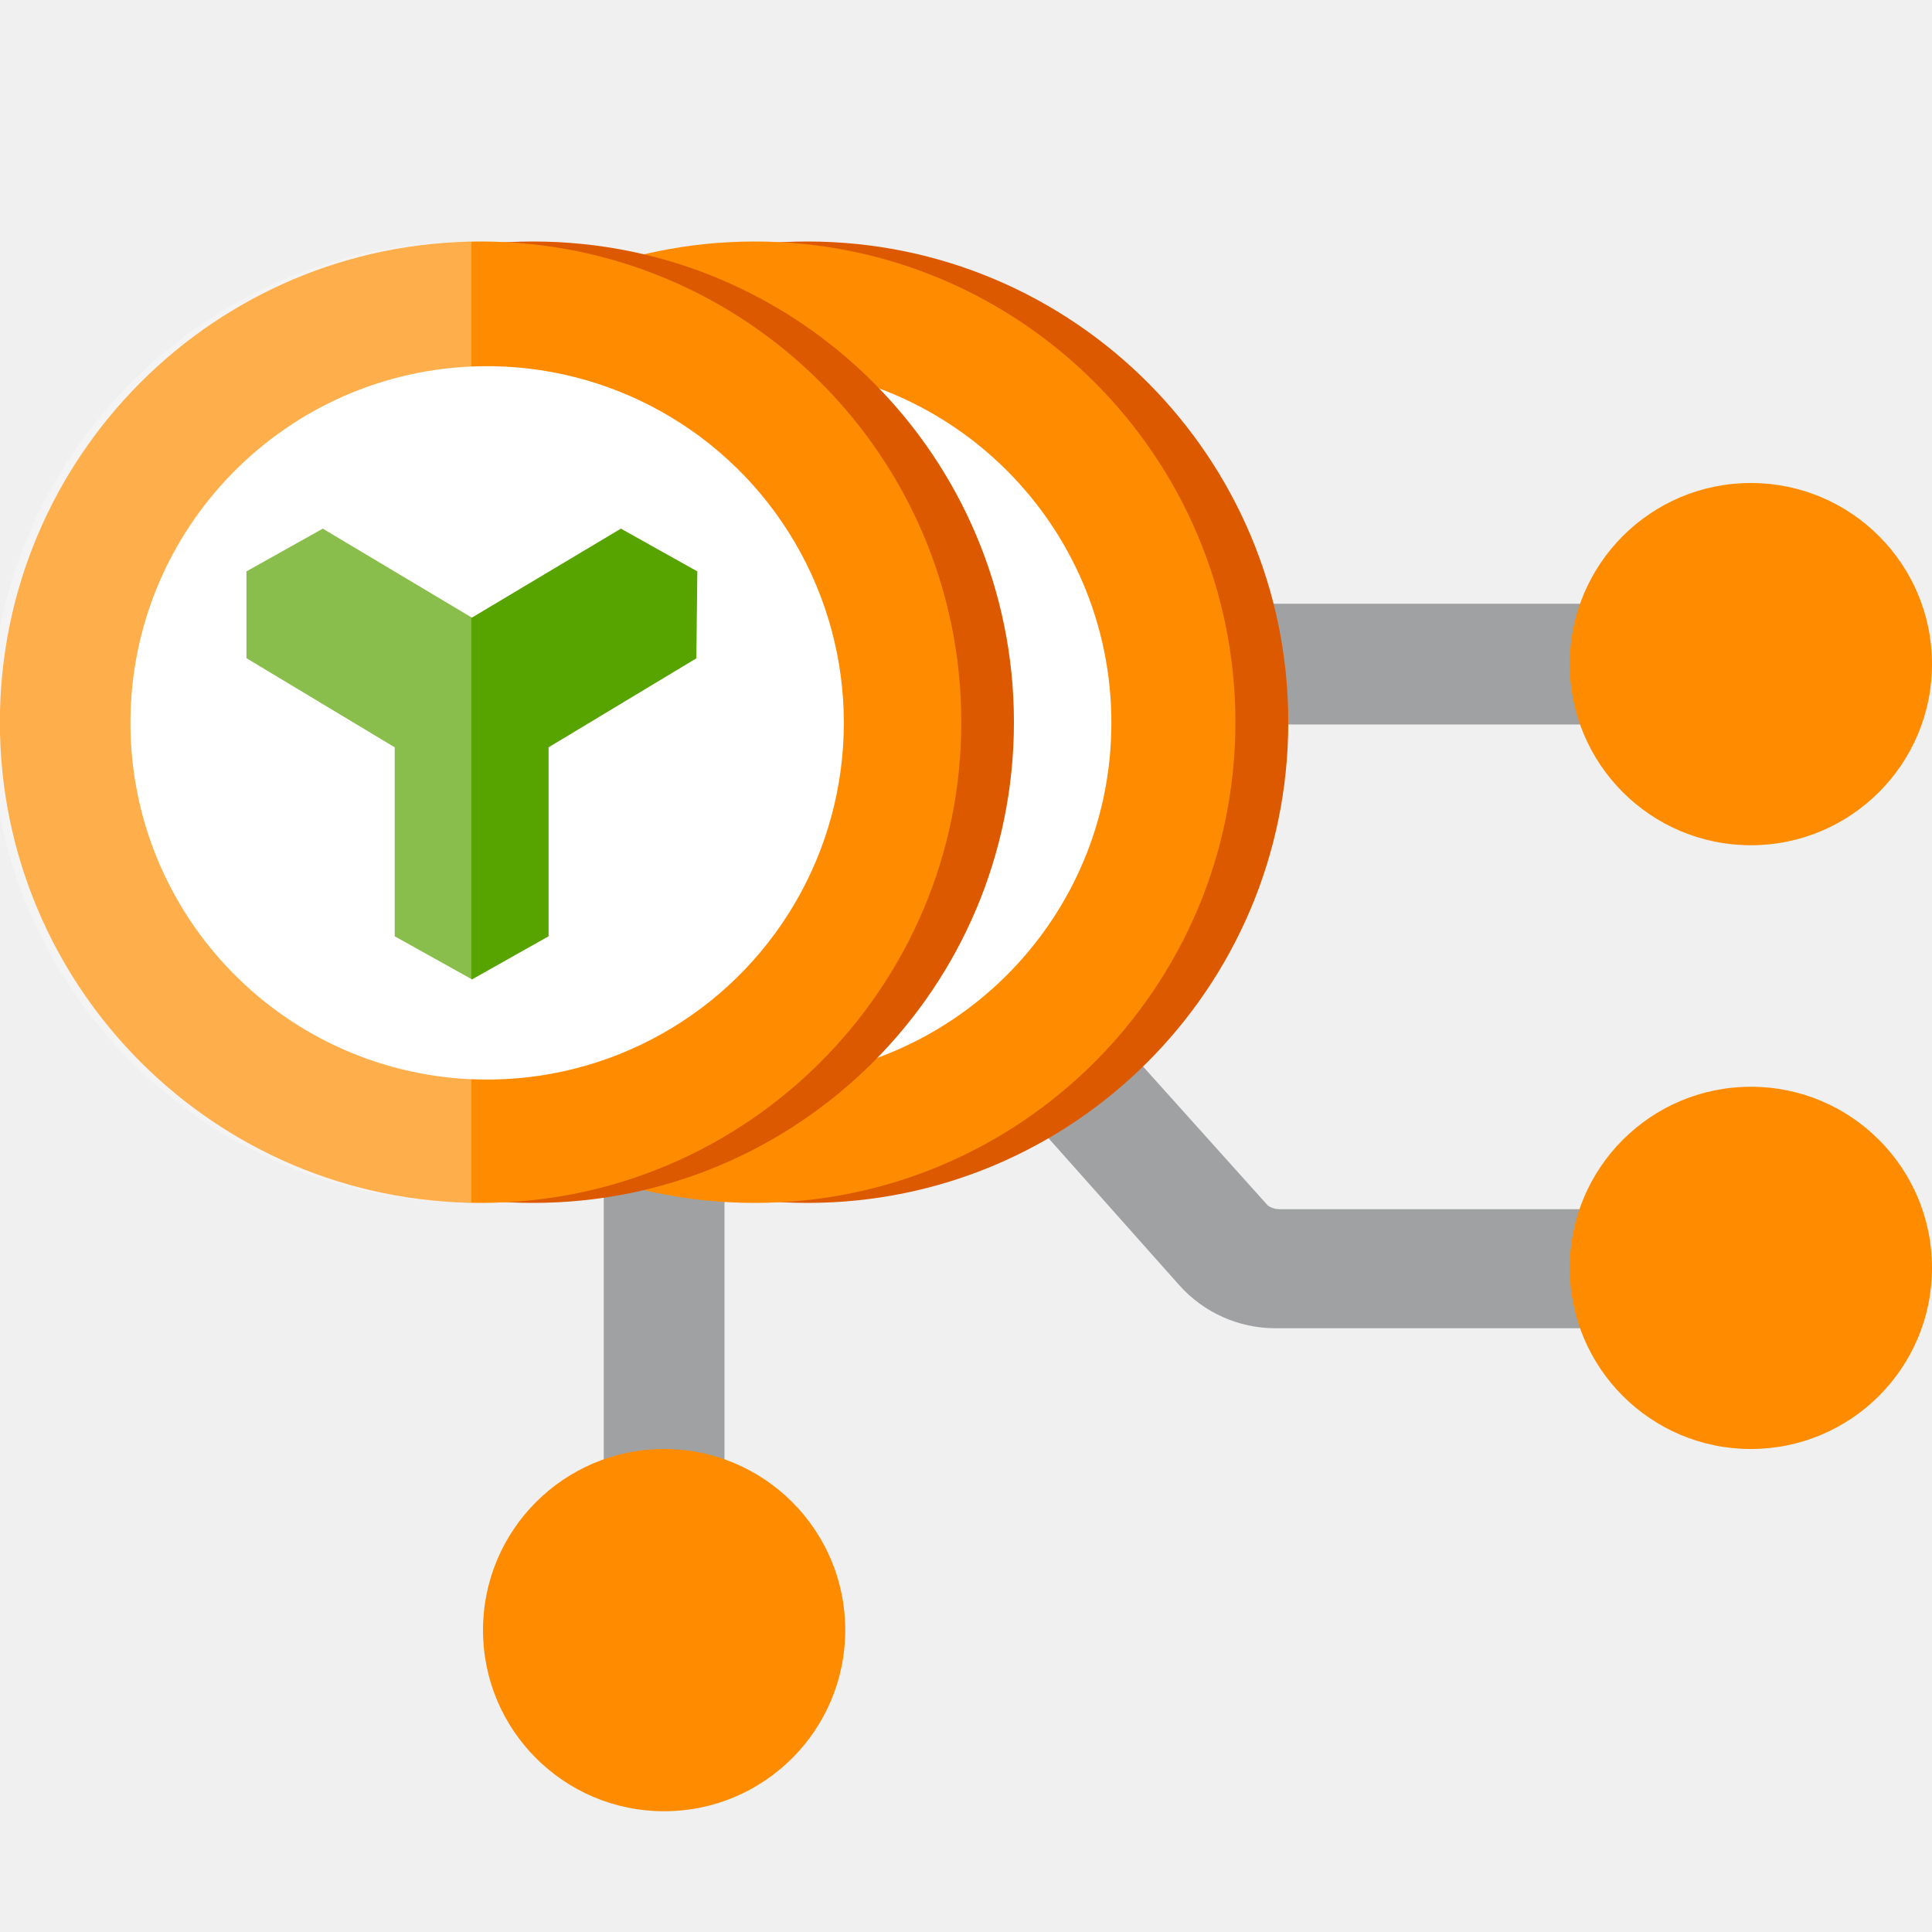
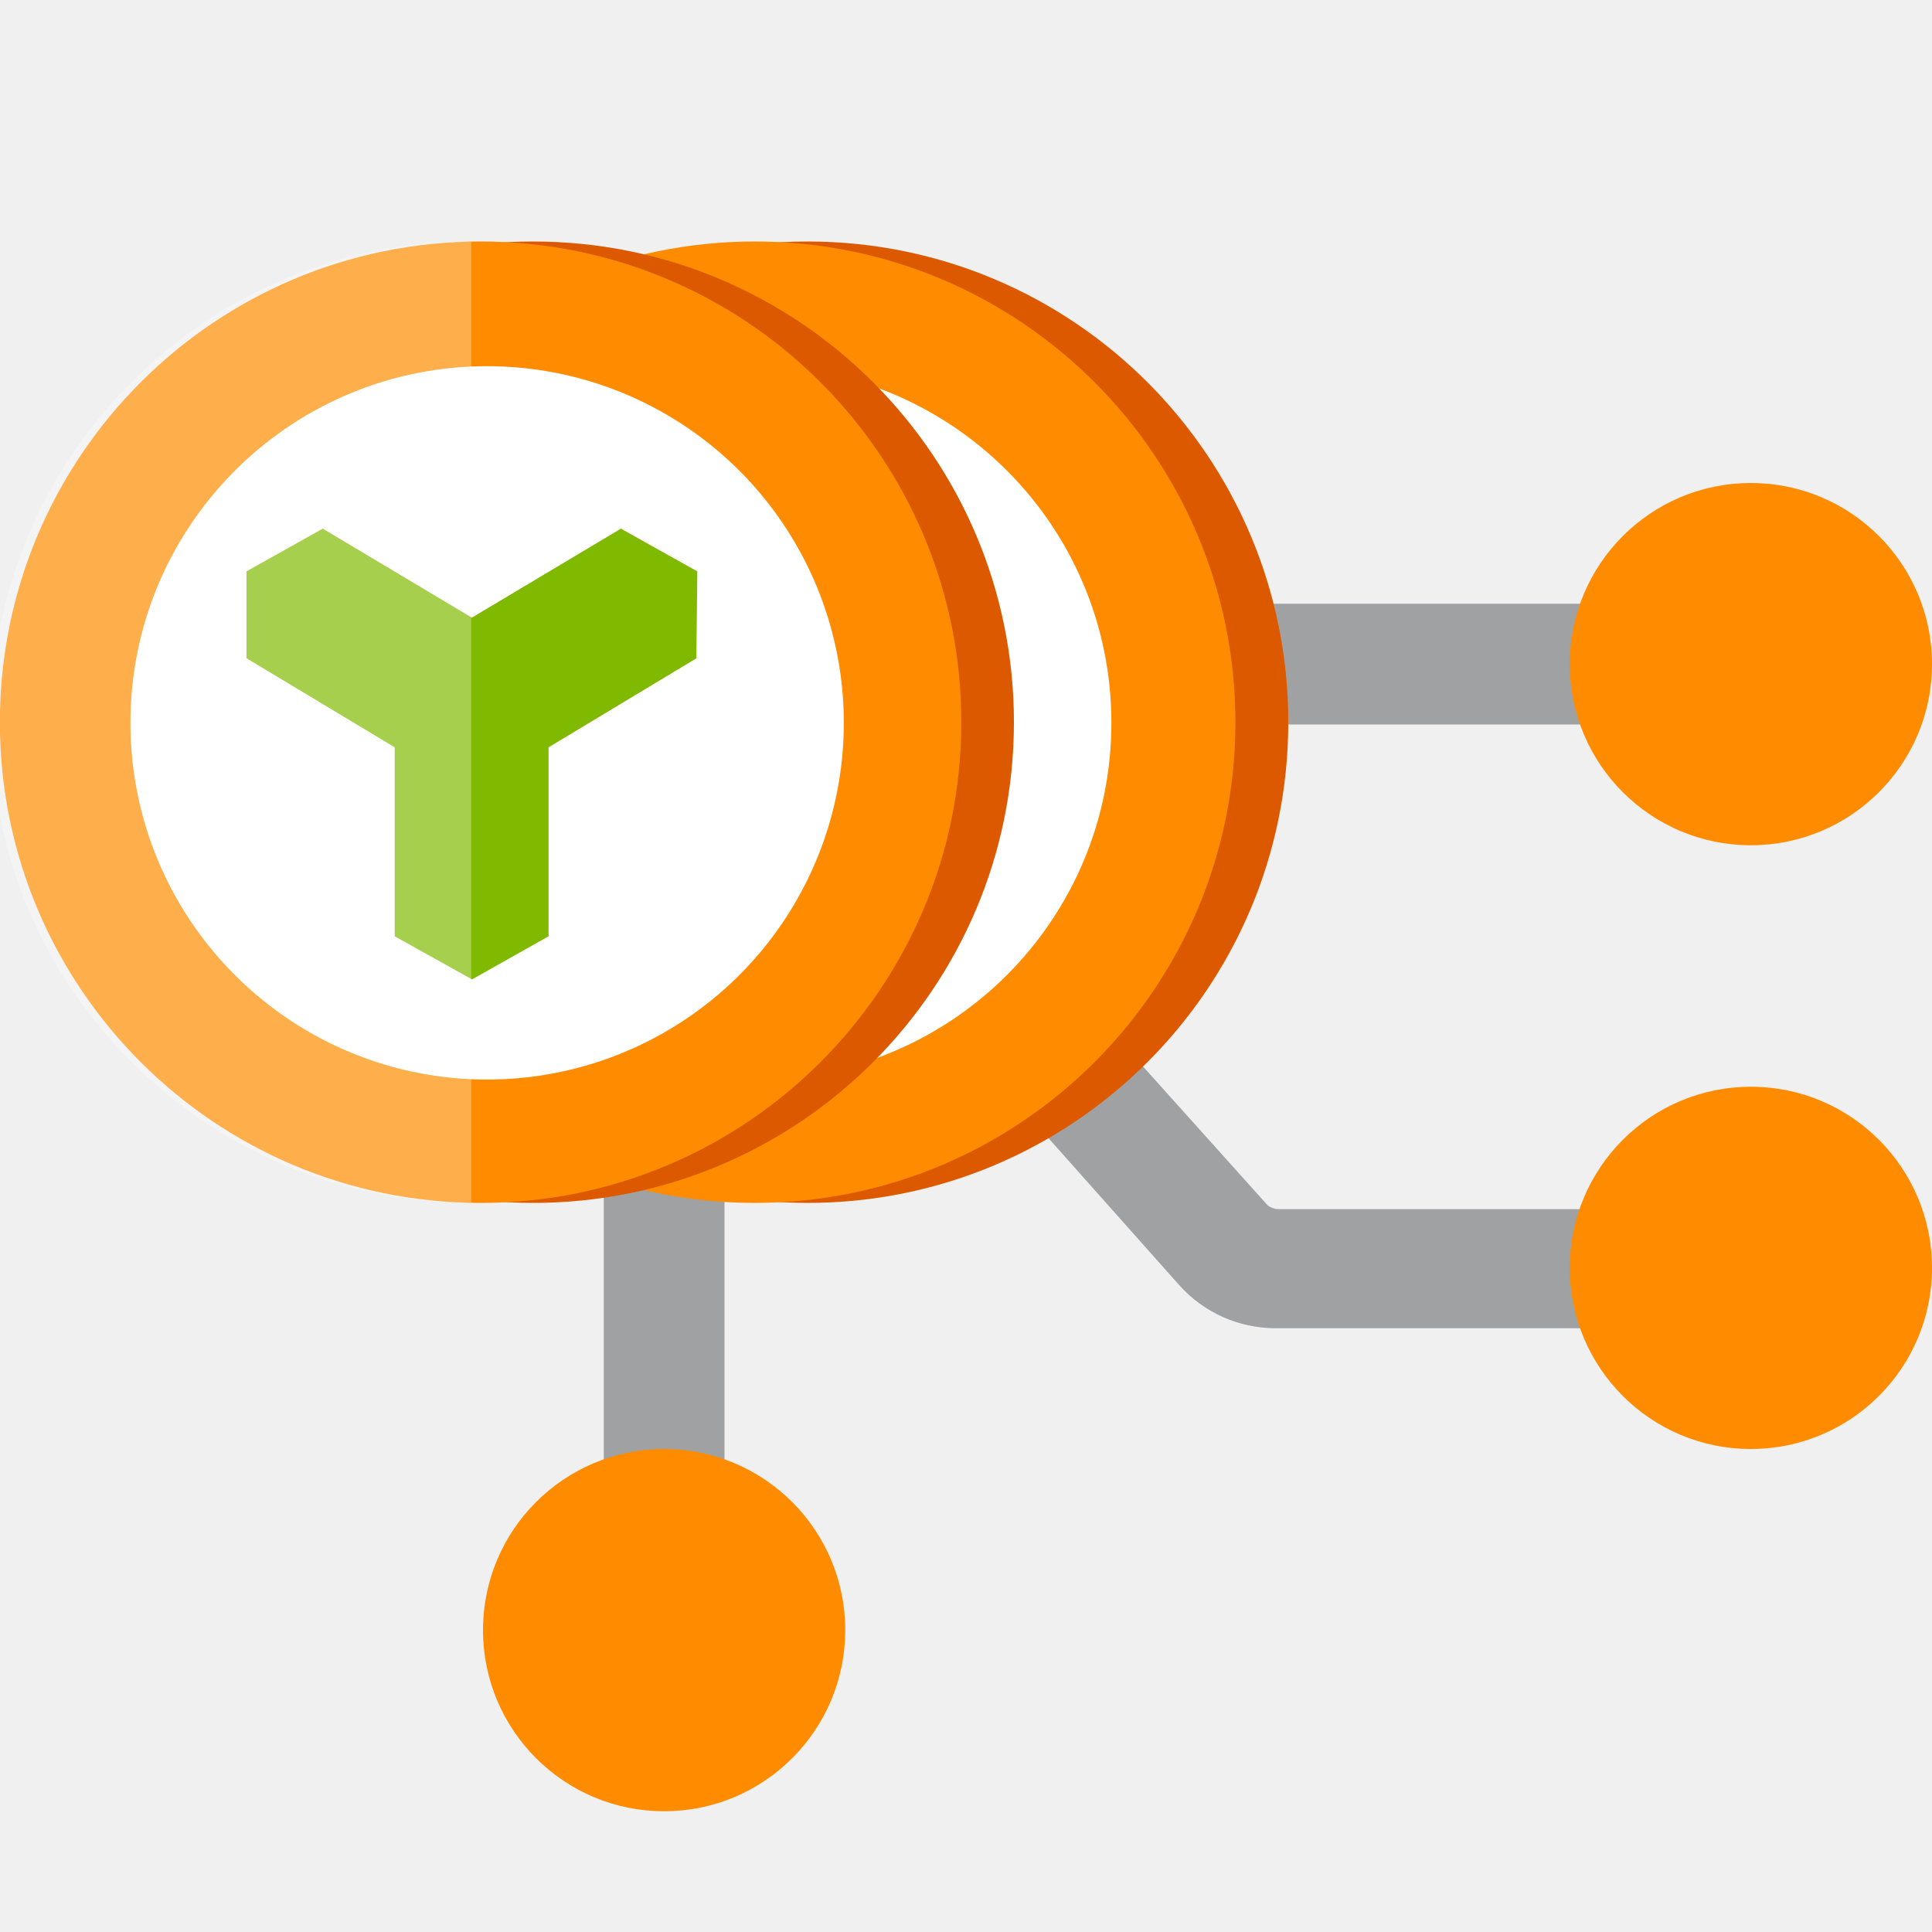
- <svg xmlns="http://www.w3.org/2000/svg" viewBox="0 0 16 16" class="msportalfx-svg-placeholder" role="presentation" focusable="false">
-   <g>
-     <path fill-rule="evenodd" clip-rule="evenodd" d="M10.562 11a1.066 1.066 0 0 1-.797-.358L6 6.41l.566-.808L10.5 9.984c.029.02.063.03.098.03h3.914l.02.986h-3.97Z" class="msportalfx-svg-c03" />
-     <path fill-rule="evenodd" clip-rule="evenodd" d="M3 5h11v1H3V5Zm3 1.8v6H5v-6h1Z" class="msportalfx-svg-c03" />
-     <path d="M5.5 15a1.5 1.5 0 1 0 0-3 1.5 1.5 0 0 0 0 3Zm9-8a1.5 1.5 0 1 0 0-3 1.5 1.5 0 0 0 0 3Z" class="msportalfx-svg-c10" />
-     <path d="M6.686 9.962A3.98 3.98 0 1 0 6.69 2a3.98 3.98 0 0 0-.004 7.962Z" class="msportalfx-svg-c09" />
-     <path d="M6.25 9.962A3.98 3.98 0 1 0 6.25 2a3.98 3.98 0 0 0 0 7.962Z" class="msportalfx-svg-c10" />
-     <path d="M6.25 8.94a2.954 2.954 0 1 0 0-5.908 2.954 2.954 0 0 0 0 5.908Z" class="msportalfx-svg-c01" />
-     <path d="M4.414 9.962A3.98 3.98 0 1 0 4.418 2a3.98 3.98 0 0 0-.004 7.962Z" class="msportalfx-svg-c09" />
-     <path d="M3.98 9.962A3.98 3.98 0 1 0 3.98 2a3.98 3.98 0 0 0 0 7.962Z" class="msportalfx-svg-c10" />
-     <path d="M3.98 8.94a2.954 2.954 0 1 0 0-5.907 2.954 2.954 0 0 0 0 5.907Z" class="msportalfx-svg-c01" />
-     <path d="m5.775 4.732-.633-.354-1.234.737-1.235-.737-.632.354v.719l1.228.738v1.565l.64.357.634-.357V6.189l1.224-.737.008-.72Z" class="msportalfx-svg-c14" />
-     <path fill-rule="evenodd" clip-rule="evenodd" d="M3.903 2a3.98 3.98 0 0 0 0 7.96V2Z" fill-opacity=".3" class="msportalfx-svg-c01" />
-     <path d="M14.5 12a1.5 1.5 0 1 0 0-3 1.5 1.5 0 0 0 0 3Z" class="msportalfx-svg-c10" />
-   </g>
+ <svg fill="none" viewBox="0 0 16 16" class="msportalfx-svg-placeholder">
+   <path fill="#A0A1A2" fill-rule="evenodd" d="M10.562 11a1.07 1.07 0 0 1-.797-.358L6 6.41l.566-.808L10.5 9.984q.044.03.098.03h3.914l.02.986z" clip-rule="evenodd" />
+   <path fill="#A0A1A2" fill-rule="evenodd" d="M3 5h11v1H3zm3 1.8v6H5v-6z" clip-rule="evenodd" />
+   <path fill="#FF8C00" d="M5.5 15a1.5 1.5 0 1 0 0-3 1.5 1.5 0 0 0 0 3m9-8a1.5 1.5 0 1 0 0-3 1.5 1.5 0 0 0 0 3" />
+   <path fill="#DD5900" d="M6.686 9.962A3.98 3.98 0 1 0 6.69 2a3.98 3.98 0 0 0-.004 7.962" />
+   <path fill="#FF8C00" d="M6.25 9.962A3.98 3.98 0 1 0 6.25 2a3.98 3.98 0 0 0 0 7.962" />
+   <path fill="#fff" d="M6.25 8.94a2.954 2.954 0 1 0 0-5.908 2.954 2.954 0 0 0 0 5.908" />
+   <path fill="#DD5900" d="M4.414 9.962A3.98 3.98 0 1 0 4.418 2a3.98 3.98 0 0 0-.004 7.962" />
+   <path fill="#FF8C00" d="M3.98 9.962A3.98 3.98 0 1 0 3.98 2a3.98 3.98 0 0 0 0 7.962" />
+   <path fill="#fff" d="M3.98 8.94a2.954 2.954 0 1 0 0-5.907 2.954 2.954 0 0 0 0 5.907" />
+   <path fill="#7FBA00" d="m5.775 4.732-.633-.354-1.234.737-1.235-.737-.632.354v.719l1.228.738v1.565l.64.357.634-.357V6.189l1.224-.737z" />
+   <path fill="#fff" fill-opacity=".3" fill-rule="evenodd" d="M3.903 2a3.98 3.98 0 0 0 0 7.96z" clip-rule="evenodd" />
+   <path fill="#FF8C00" d="M14.5 12a1.5 1.5 0 1 0 0-3 1.5 1.5 0 0 0 0 3" />
  <style>.msportalfx-svg-c01{fill:#fff}.msportalfx-svg-c02{fill:#e5e5e5}.msportalfx-svg-c03{fill:#a0a1a2}.msportalfx-svg-c04{fill:#7a7a7a}.msportalfx-svg-c05{fill:#3e3e3e}.msportalfx-svg-c06{fill:#1e1e1e}.msportalfx-svg-c07{fill:#0f0f0f}.msportalfx-svg-c08{fill:#ba141a}.msportalfx-svg-c09{fill:#dd5900}.msportalfx-svg-c10{fill:#ff8c00}.msportalfx-svg-c11{fill:#fcd116}.msportalfx-svg-c12{fill:#fee087}.msportalfx-svg-c13{fill:#b8d432}.msportalfx-svg-c14,.msportalfx-svg-c32{fill:#57a300}.msportalfx-svg-c15{fill:#59b4d9}.msportalfx-svg-c16{fill:#3999c6}.msportalfx-svg-c17{fill:#804998}.msportalfx-svg-c18{fill:#ec008c}.msportalfx-svg-c19{fill:#0072c6}.msportalfx-svg-c20{fill:#68217a}.msportalfx-svg-c21{fill:#00188f}.msportalfx-svg-c22{fill:#e81123}.fxs-mode-light .msportalfx-svg-c22{fill:#a4262c}.msportalfx-svg-c23{fill:#cae3f3}.msportalfx-svg-c24{fill:#59aed3}.msportalfx-svg-c25{fill:#4c3b12}.msportalfx-svg-c26{fill:#be9555}.msportalfx-svg-c27{fill:#4f4d52}.msportalfx-svg-c28{fill:#ef6f59}.msportalfx-svg-c29{fill:#f7cb64}.msportalfx-svg-c30{fill:#fdd8db}.msportalfx-svg-c31{fill:#f6ffec}.msportalfx-svg-c33{fill:#8a2da5}.msportalfx-svg-c34{fill:#e00b1c}.msportalfx-svg-c35{fill:#015cda}.msportalfx-svg-c36{fill:#5db300}.msportalfx-svg-c97{fill:#ffb900}.msportalfx-svg-c98{fill:#00a4ef}.msportalfx-svg-c99{fill:#f25022}.msportalfx-inverted-theme .msportalfx-svg-c05,.fxs-theme-dark .msportalfx-svg-c05{fill:#777}.msportalfx-inverted-theme .msportalfx-svg-c07,.fxs-theme-dark .msportalfx-svg-c07{fill:#f2f2f2}.msportalfx-svg-palette-white{fill:#fff}.msportalfx-svg-palette-blue{fill:#015cda}.msportalfx-svg-palette-black{fill:#1e1e1e}.msportalfx-svg-palette-green{fill:#57a300}.msportalfx-svg-palette-gray{fill:#a0a1a2}.msportalfx-svg-palette-inherit{fill:inherit}.msportalfx-svg-badge{position:absolute;left:0;bottom:0;min-height:10px;min-width:10px}.fxc-menu-icon&gt;.msportalfx-svg-badge{left:-2px;bottom:-2px;min-height:8px;min-width:8px}.msportalfx-svg-disabled{filter:grayscale(100%)}.msportalfx-svg-loading-square{animation:ProgressFlagAnimation 1.45s infinite ease-in-out;transform-origin:50%}.msportalfx-svg-loading-square:nth-child(1){animation-delay:0s}.msportalfx-svg-loading-square:nth-child(2){animation-delay:.2s}.msportalfx-svg-loading-square:nth-child(3){animation-delay:.4s}@keyframes ProgressFlagAnimation{0%{transform:scale(1);opacity:.3}36.1%{transform:scale(1.06);opacity:1}50%{transform:scale(1.06);opacity:1}86.1%{transform:scale(1);opacity:.3}}.msportalfx-svg-flip-horizontal&gt;svg,svg.msportalfx-svg-flip-horizontal{transform:scaleX(-1)}.msportalfx-svg-fabric-rotate360{animation:ImageRotation 1.3s cubic-bezier(.53,.21,.29,.67) infinite}@keyframes ImageRotation{0%{transform:rotate(-45deg)}100%{transform:rotate(315deg)}}.fxs-svg-number .msportalfx-font-bold{font-size:10px;fill:#0065ad}.fxs-svg-number .fxs-svg-circle{stroke-width:0%;fill:#0078d4}.fxs-svg-number .fxs-svg-text{fill:#fff;font-size:10px}.fxs-svg-number.msportalfx-svg-disabled{filter:grayscale(0%)}.fxs-svg-number.msportalfx-svg-disabled .fxs-svg-circle{fill:#fff;stroke-width:1px;stroke:#949494}.fxs-svg-number.msportalfx-svg-disabled .fxs-svg-text{fill:#949494}.fxs-theme-dark .fxs-svg-number .fxs-svg-text{fill:#0f0f0f}.fxs-theme-dark .fxs-svg-number .fxs-svg-circle{stroke-width:0%;fill:#0078d4}.fxs-theme-dark .fxs-svg-number.msportalfx-svg-disabled .fxs-svg-circle{fill:#0f0f0f;stroke-width:1px;stroke:#949494}.fxs-theme-dark .fxs-svg-number.msportalfx-svg-disabled .fxs-svg-text{fill:#949494}</style>
</svg>
